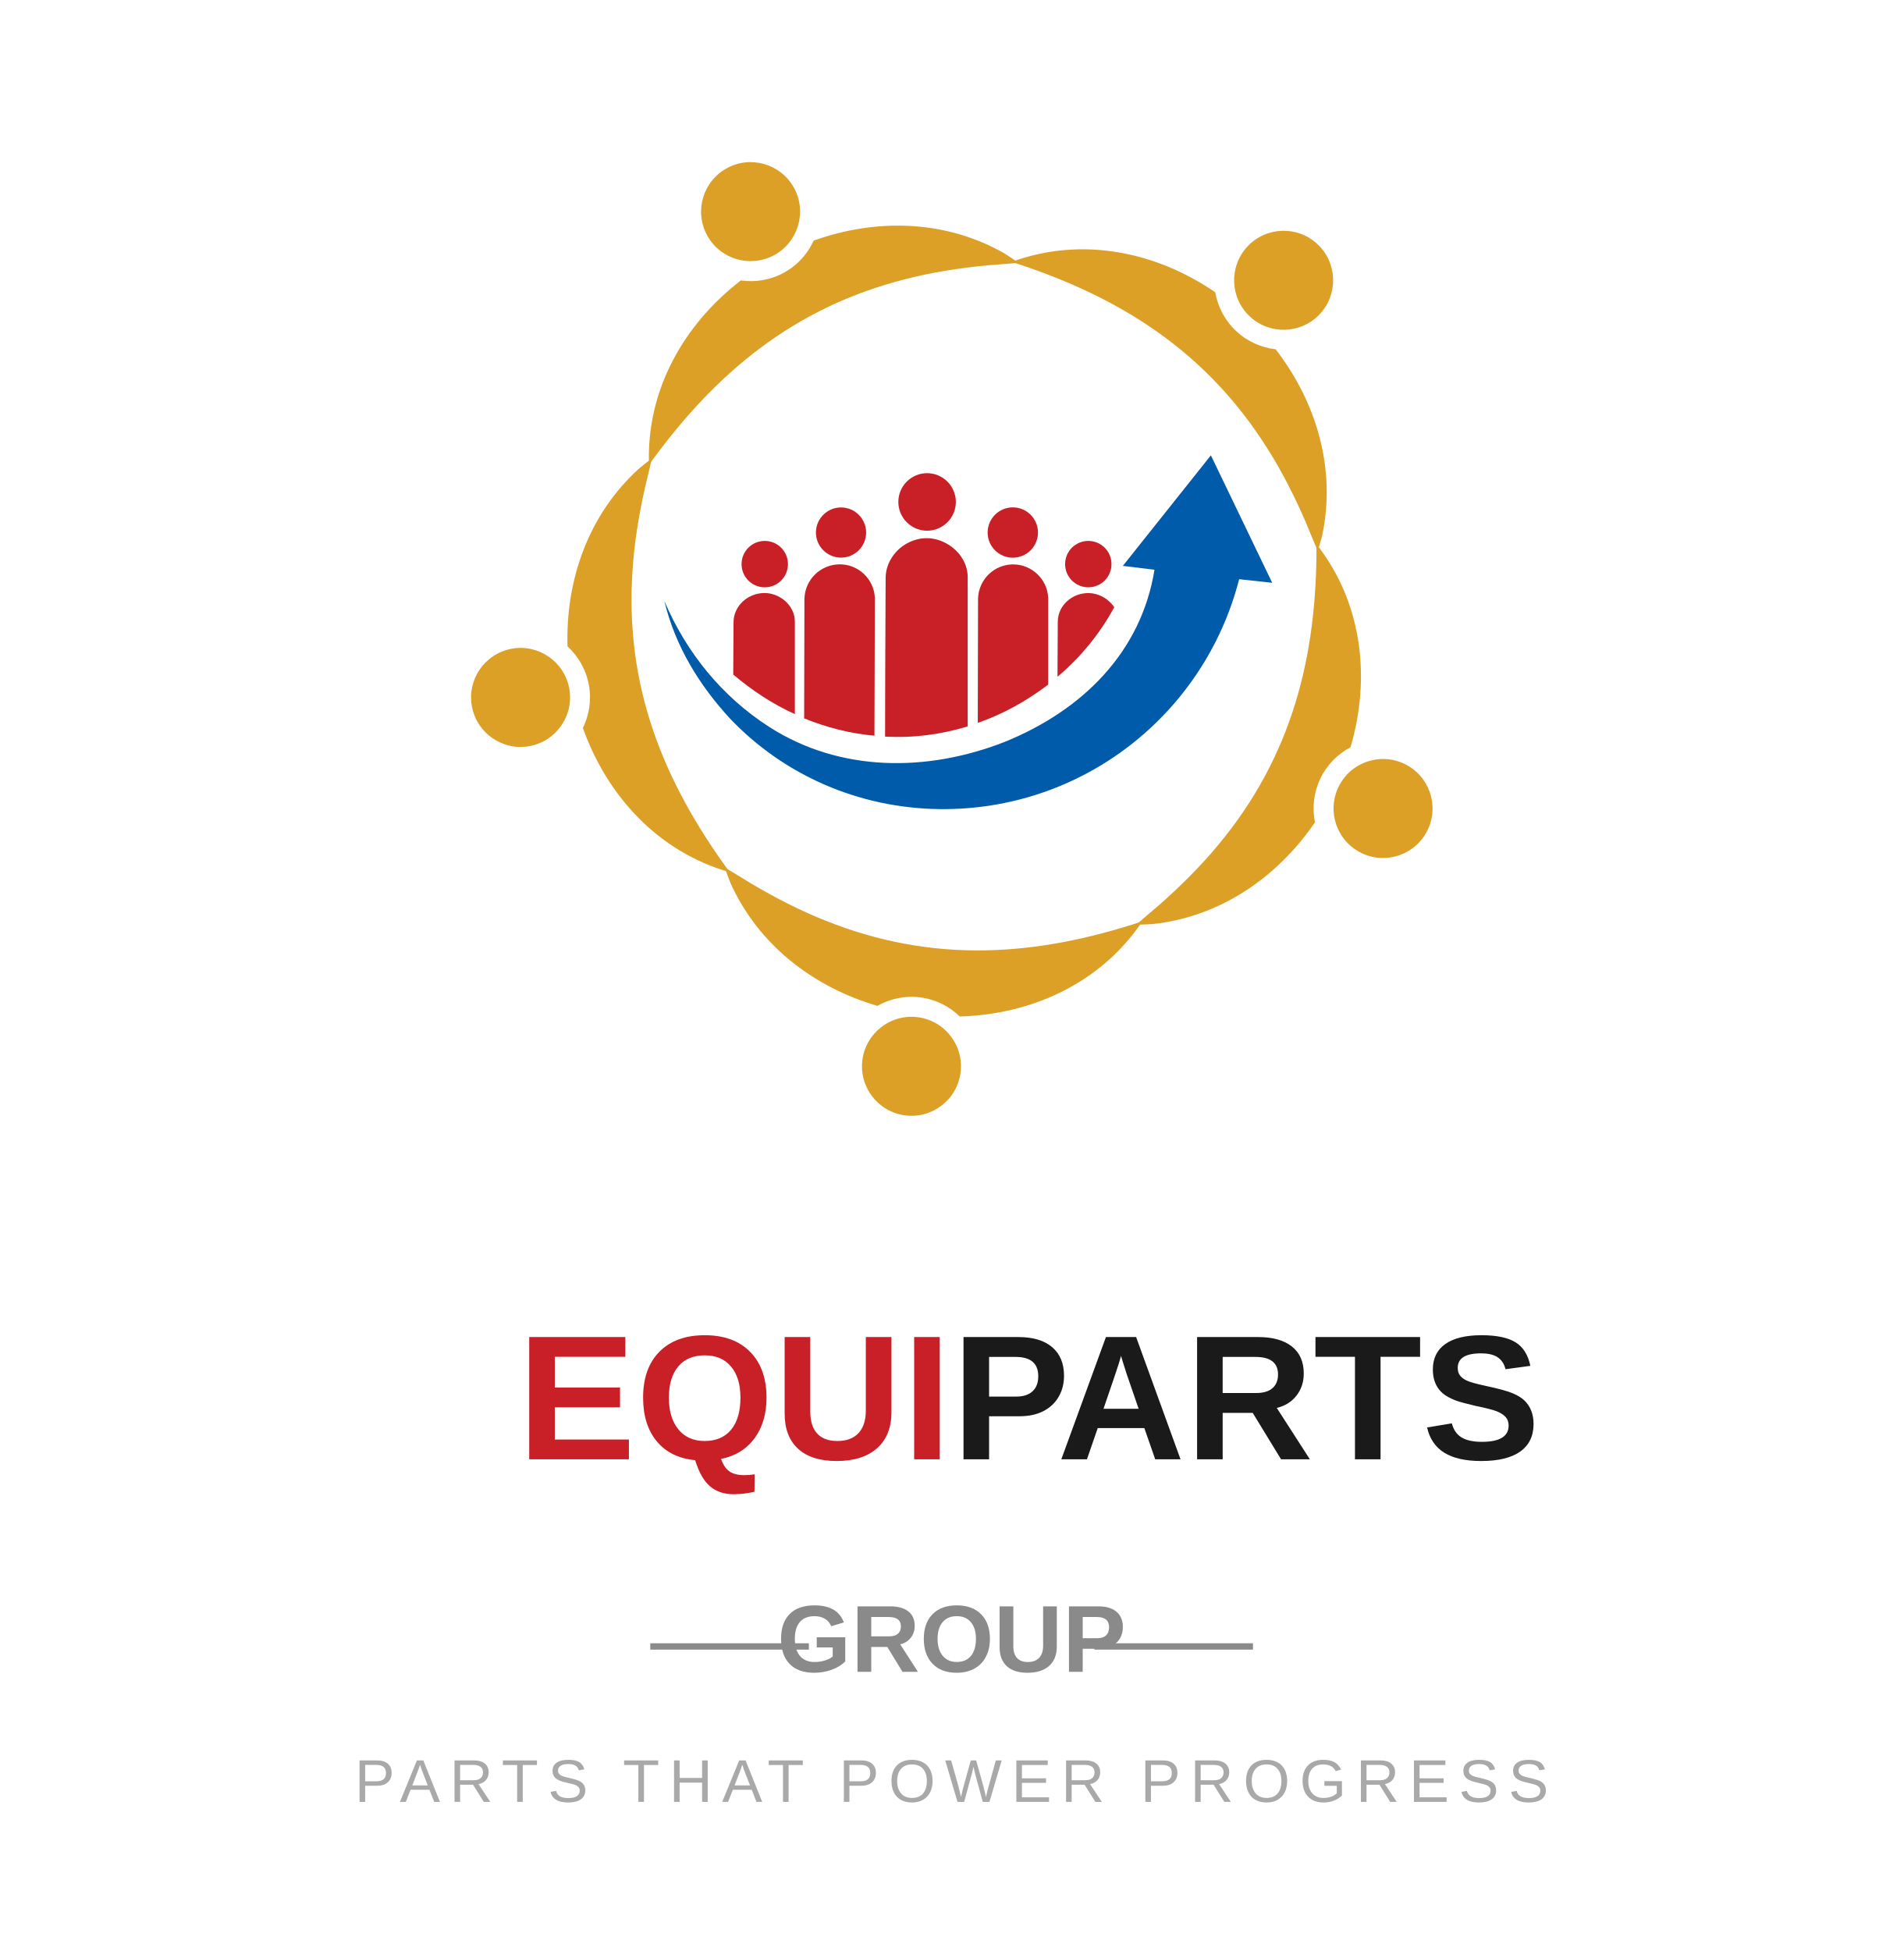
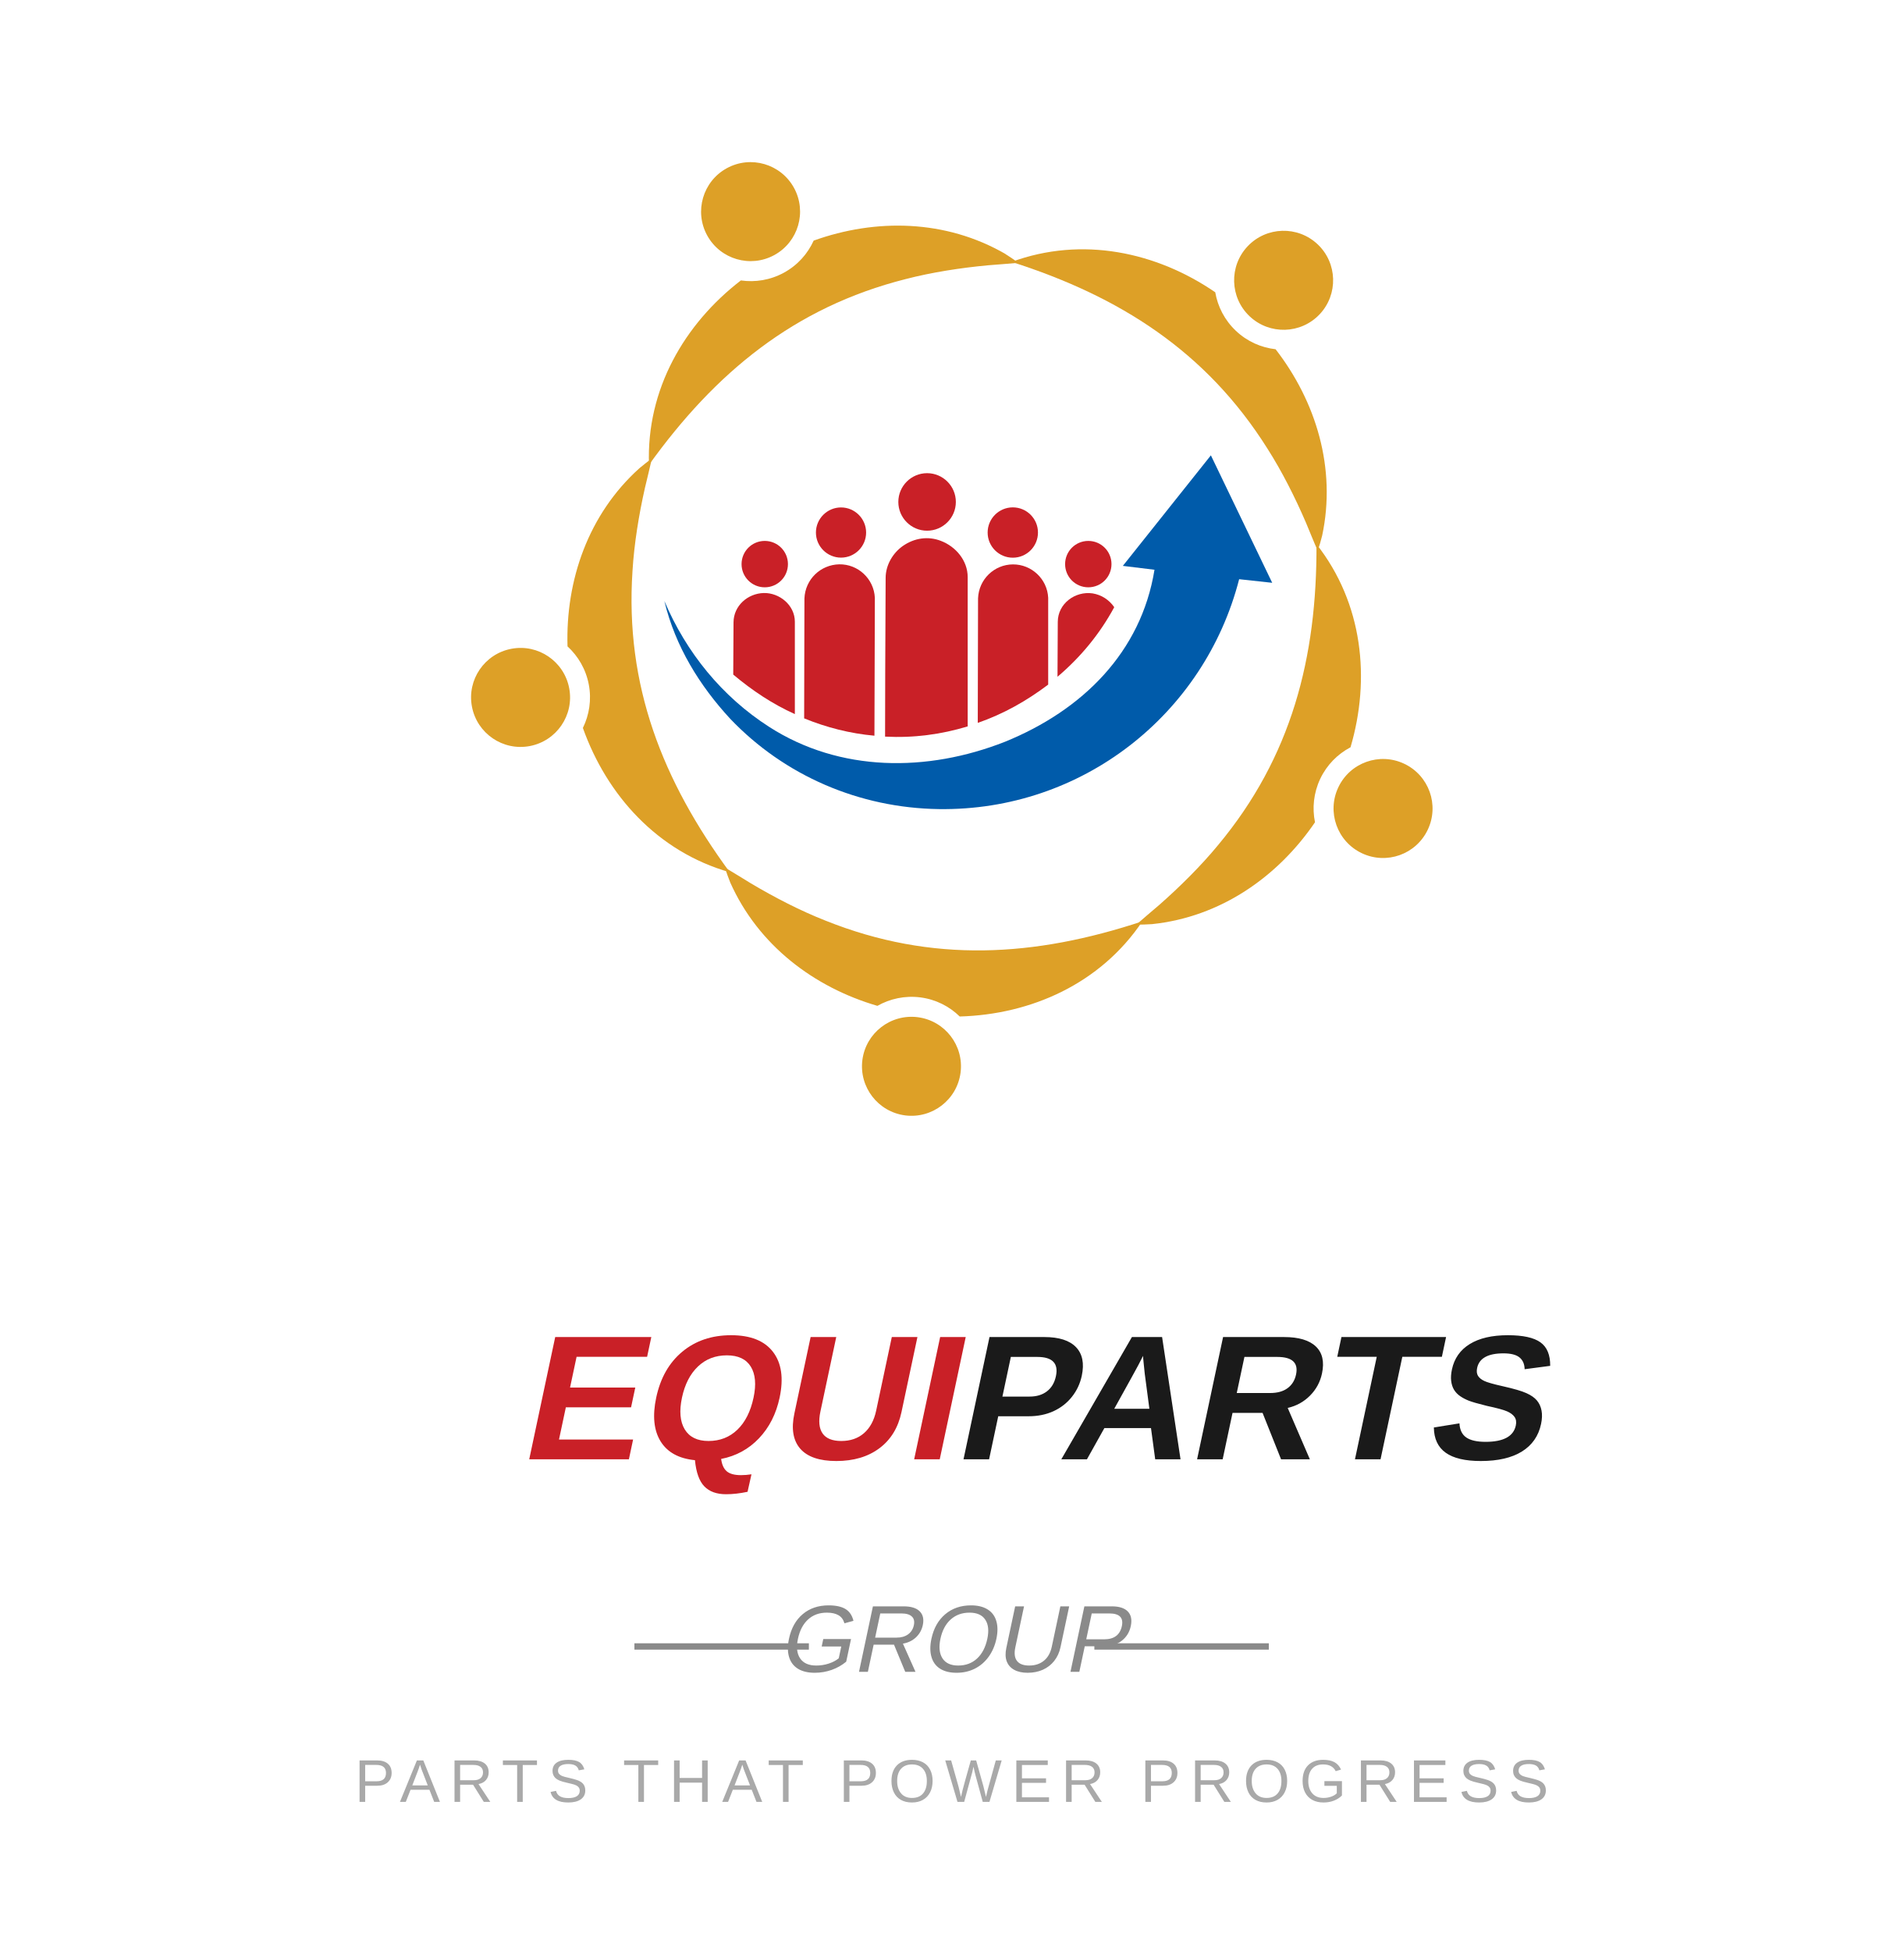
<svg xmlns="http://www.w3.org/2000/svg" viewBox="0 0 600 615">
  <svg x="120" y="20" width="360" height="360" viewBox="51 -14 162 162">
    <g>
      <path fill="#dda027" d="M133.27,129.15c-.5,3.85-4.02,6.56-7.86,6.07-3.85-.5-6.56-4.02-6.07-7.86.5-3.85,4.02-6.56,7.86-6.07,3.85.5,6.56,4.01,6.07,7.86" />
      <path fill="#dda027" d="M100.58,102.15c3.98,8.95,11.92,14.91,20.89,17.53,1.79-1.01,3.9-1.48,6.09-1.2,2.19.28,4.12,1.27,5.59,2.71,10.09-.28,19.96-4.63,25.91-13.5-15.27,5.05-29.79,5.97-44.93-.09-3.55-1.39-7.27-3.31-10.63-5.31-1.22-.74-2.42-1.5-3.67-2.23.22.71.48,1.39.75,2.08" />
      <path fill="#dda027" d="M72.15,82.83c-3.81.72-7.48-1.79-8.2-5.6-.72-3.81,1.79-7.48,5.6-8.2,3.81-.72,7.48,1.79,8.2,5.6.72,3.81-1.79,7.48-5.6,8.2" />
      <path fill="#dda027" d="M87.73,43.4c-7.29,6.55-10.5,15.94-10.22,25.29,1.51,1.39,2.61,3.25,3.02,5.42.41,2.17.06,4.31-.84,6.15,3.38,9.51,10.57,17.55,20.84,20.47-9.52-12.96-14.89-26.49-13.8-42.76.23-3.81.9-7.94,1.76-11.75.32-1.39.68-2.76.99-4.18-.6.42-1.17.89-1.75,1.36" />
      <path fill="#dda027" d="M97.32,10.39c-1.86-3.4-.61-7.67,2.79-9.53,3.4-1.86,7.67-.61,9.53,2.79,1.86,3.4.61,7.67-2.79,9.53-3.4,1.86-7.67.61-9.53-2.79" />
      <path fill="#dda027" d="M139.64,13.03c-8.48-4.91-18.41-5.06-27.21-1.9-.85,1.87-2.28,3.49-4.22,4.55-1.94,1.06-4.08,1.39-6.11,1.1-8,6.16-13.43,15.47-13.03,26.15,9.39-13.06,20.59-22.34,36.4-26.34,3.69-.96,7.83-1.6,11.72-1.96,1.42-.12,2.83-.21,4.28-.35-.59-.44-1.21-.84-1.83-1.24" />
      <path fill="#dda027" d="M173.99,11.94c2.66-2.82,7.11-2.95,9.93-.29,2.82,2.66,2.95,7.11.29,9.93-2.66,2.82-7.11,2.95-9.93.29-2.82-2.66-2.95-7.11-.29-9.93" />
      <path fill="#dda027" d="M184.56,53.01c2.05-9.58-.87-19.07-6.6-26.47-2.04-.23-4.02-1.09-5.63-2.61-1.61-1.52-2.58-3.45-2.93-5.47-8.33-5.71-18.87-7.99-28.89-4.31,15.32,4.89,27.61,12.68,36.29,26.48,2.05,3.21,3.94,6.95,5.48,10.54.55,1.31,1.07,2.63,1.66,3.96.24-.7.43-1.41.62-2.13" />
      <path fill="#dda027" d="M196.21,85.34c3.51,1.66,5,5.85,3.34,9.35-1.66,3.51-5.85,5-9.35,3.34-3.51-1.66-5-5.85-3.34-9.35,1.66-3.51,5.85-5,9.35-3.34" />
      <path fill="#dda027" d="M160.42,108.09c9.74-1.01,17.86-6.72,23.13-14.45-.41-2.01-.2-4.16.74-6.16.95-2,2.48-3.52,4.3-4.48,2.85-9.68,1.77-20.41-4.83-28.81.08,16.08-3.53,30.18-13.97,42.7-2.42,2.94-5.4,5.89-8.33,8.47-1.08.93-2.17,1.83-3.26,2.8.74.01,1.47-.03,2.21-.07" />
      <path fill="#005baa" d="M91.27,62.3c3.09,7.24,8.11,13.49,14.88,17.83,10,6.41,22.37,6.44,33.42,2.09,11-4.47,19.32-12.71,21.21-24.4l-4.49-.55,12.49-15.68,8.7,18.08-4.69-.51c-4.94,19.22-22.32,32.9-42.61,32.61-11.25-.16-21.87-4.72-29.58-12.8-4.35-4.71-7.79-10.26-9.34-16.67" />
      <path fill="#c92027" d="M122.56,81.49l.02-9.16.06-13.35c0-1.86,1.06-3.57,2.45-4.54,1.63-1.13,3.56-1.42,5.38-.72,2.13.81,3.81,2.8,3.81,5.15v21.17c-3.81,1.15-7.66,1.66-11.72,1.45" />
      <path fill="#c92027" d="M132.6,48.2c0,2.25-1.83,4.08-4.08,4.08s-4.08-1.83-4.08-4.08,1.83-4.08,4.08-4.08,4.08,1.83,4.08,4.08" />
      <path fill="#c92027" d="M135.71,79.54l.02-9.03.02-8.63c.1-2.7,2.29-4.8,4.94-4.82,2.63-.02,4.88,2.05,5.01,4.74v12.31c-3.08,2.33-6.38,4.18-9.99,5.43" />
      <path fill="#c92027" d="M144.25,52.54c0,1.97-1.6,3.57-3.57,3.57s-3.57-1.6-3.57-3.57,1.6-3.57,3.57-3.57,3.57,1.6,3.57,3.57" />
      <path fill="#c92027" d="M121.05,81.36c-3.46-.31-6.78-1.16-9.97-2.46l.04-17.01c.11-2.71,2.28-4.78,4.93-4.84,2.66-.05,4.93,2.04,5.06,4.75l-.03,9.87-.03,9.69Z" />
      <path fill="#c92027" d="M119.87,52.54c0,1.97-1.6,3.56-3.56,3.56s-3.56-1.6-3.56-3.56,1.6-3.56,3.56-3.56,3.56,1.6,3.56,3.56" />
      <path fill="#c92027" d="M147.02,73l.04-7.79c.01-2.58,2.45-4.39,4.93-4.04,1.29.21,2.36.92,3.08,1.96-2.05,3.79-4.74,7.06-8.05,9.87" />
      <path fill="#c92027" d="M154.68,57.02c0,1.82-1.47,3.29-3.29,3.29s-3.29-1.47-3.29-3.29,1.47-3.29,3.29-3.29,3.29,1.47,3.29,3.29" />
      <path fill="#c92027" d="M109.77,78.3c-3.2-1.44-6.05-3.35-8.75-5.61l.04-7.4c.01-2.36,2.01-4.11,4.29-4.17,2.23-.05,4.41,1.72,4.41,4.07v13.1Z" />
      <path fill="#c92027" d="M108.78,57.02c0,1.82-1.47,3.29-3.29,3.29s-3.29-1.47-3.29-3.29,1.47-3.29,3.29-3.29,3.29,1.47,3.29,3.29" />
    </g>
  </svg>
-   <text x="300" y="460" text-anchor="end" font-family="Arial, Helvetica, sans-serif" font-weight="800" font-size="56" fill="#c92027">EQUI</text>
-   <text x="300" y="460" text-anchor="start" font-family="Arial, Helvetica, sans-serif" font-weight="800" font-size="56" fill="#1a1a1a">PARTS</text>
-   <line x1="205" y1="519" x2="255" y2="519" stroke="#8a8a8a" stroke-width="2" />
-   <text x="300" y="527" text-anchor="middle" font-family="Arial, Helvetica, sans-serif" font-weight="600" font-size="30" fill="#8a8a8a">GROUP</text>
-   <line x1="345" y1="519" x2="395" y2="519" stroke="#8a8a8a" stroke-width="2" />
+   <g transform="translate(300,460) skewX(-12) translate(-300,-460)">
+     <text x="300" y="460" text-anchor="end" font-family="Arial, Helvetica, sans-serif" font-weight="800" font-size="56" fill="#c92027">EQUI</text>
+     <text x="300" y="460" text-anchor="start" font-family="Arial, Helvetica, sans-serif" font-weight="800" font-size="56" fill="#1a1a1a">PARTS</text>
+   </g>
+   <line x1="200" y1="519" x2="255" y2="519" stroke="#8a8a8a" stroke-width="2" />
+   <g transform="translate(300,527) skewX(-12) translate(-300,-527)">
+     <text x="300" y="527" text-anchor="middle" font-family="Arial, Helvetica, sans-serif" font-weight="400" font-size="30" fill="#8a8a8a">GROUP</text>
+   </g>
+   <line x1="345" y1="519" x2="400" y2="519" stroke="#8a8a8a" stroke-width="2" />
  <text x="300" y="568" text-anchor="middle" font-family="Arial, Helvetica, sans-serif" font-weight="500" font-size="19" letter-spacing="3" fill="#a9a9a9">PARTS THAT POWER PROGRESS</text>
</svg>
